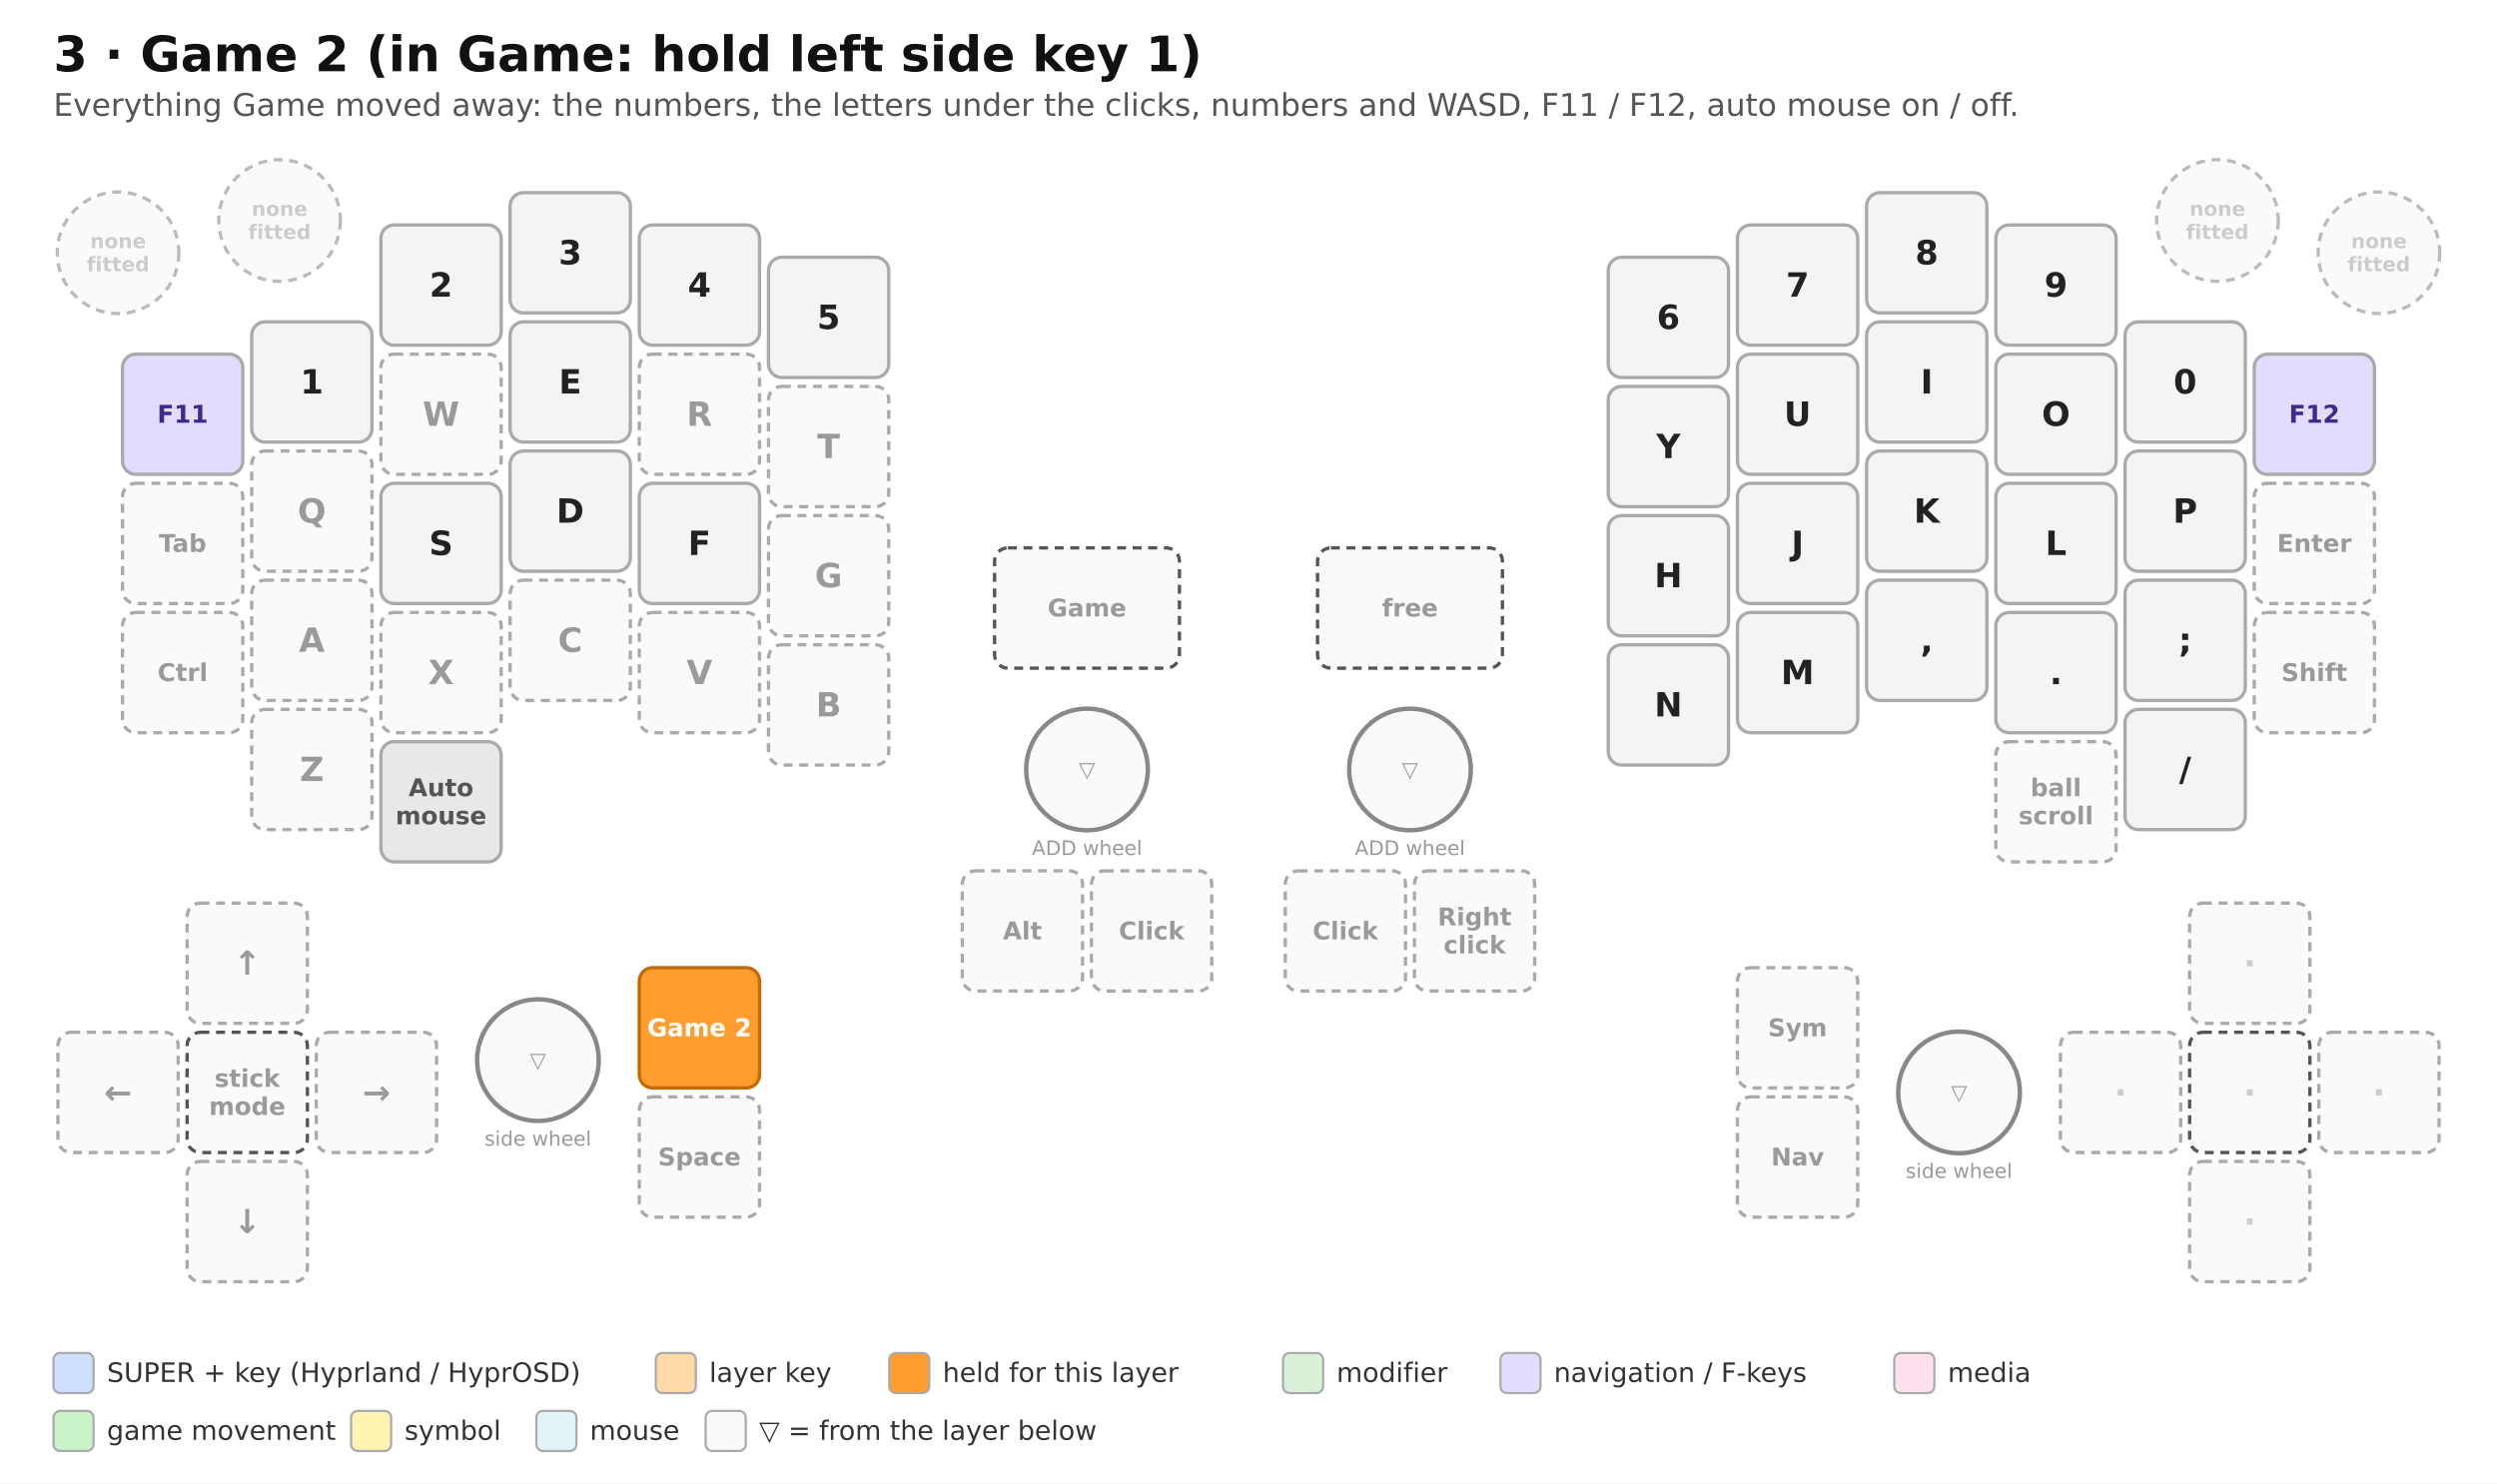
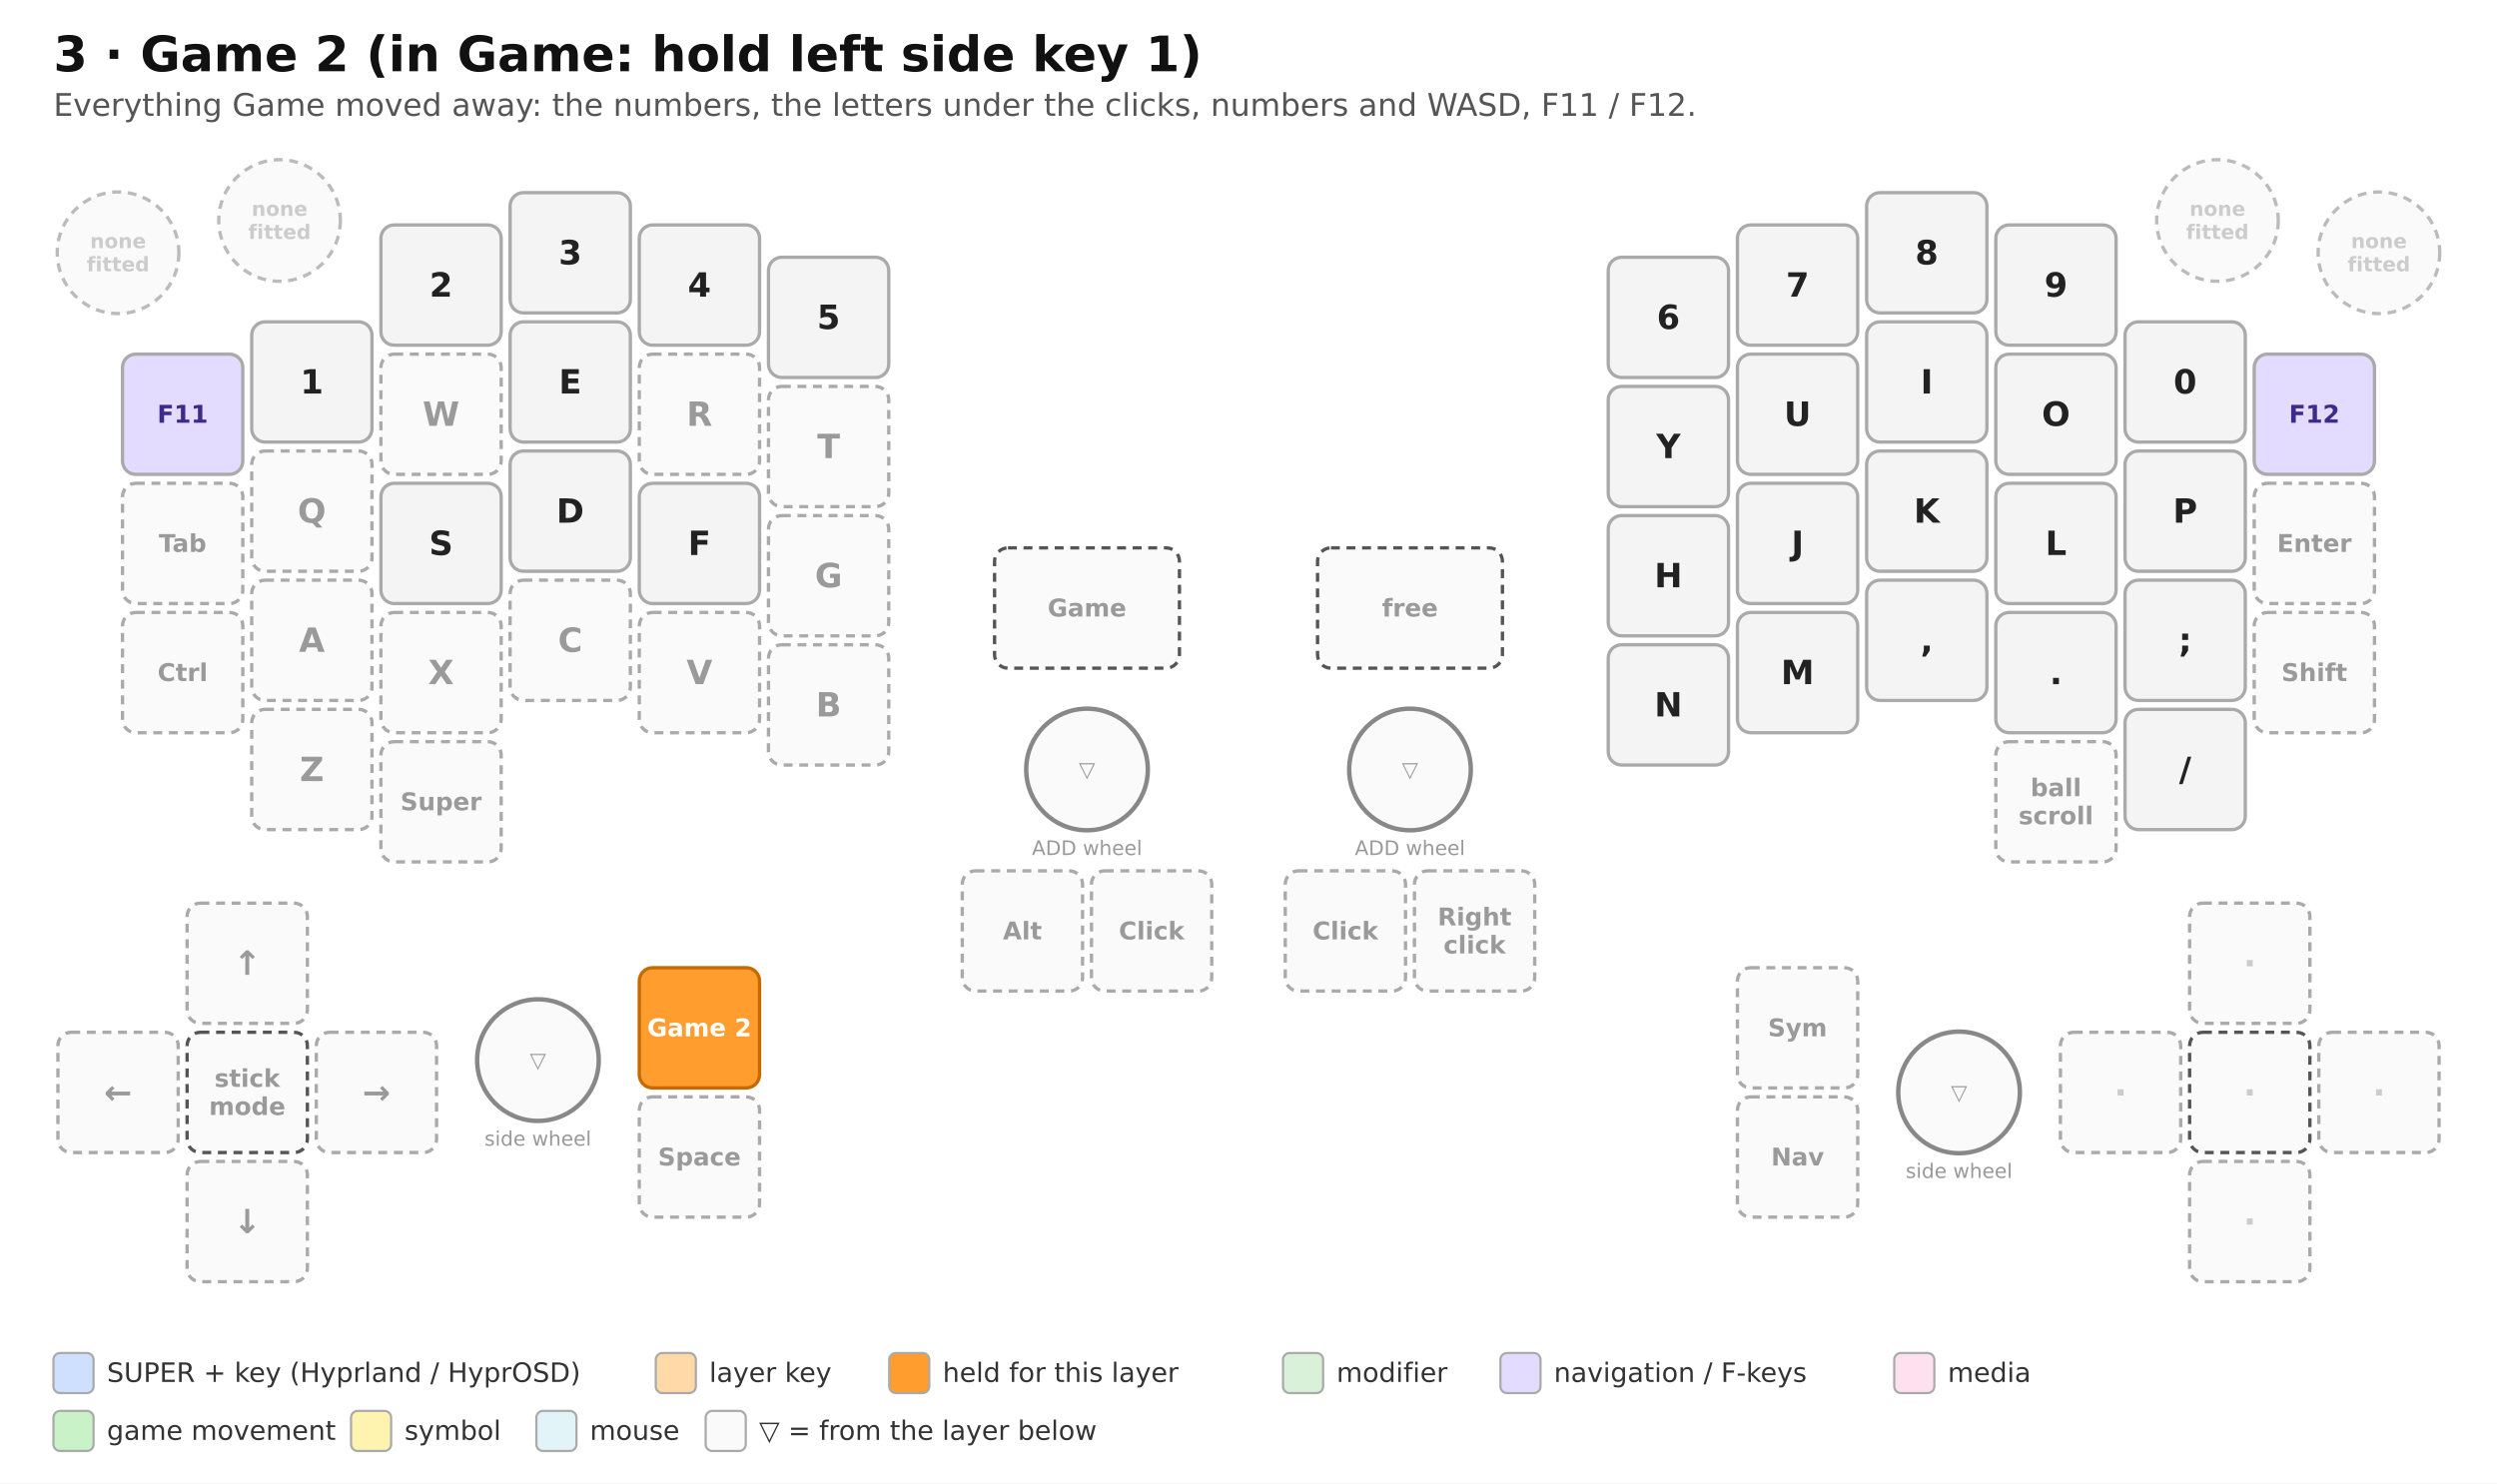
<svg xmlns="http://www.w3.org/2000/svg" width="1121" height="666" font-family="DejaVu Sans, sans-serif">
  <rect width="100%" height="100%" fill="#ffffff" />
  <text x="24" y="32" fill="#111" font-size="22" font-weight="700">3 · Game 2  (in Game: hold left side key 1)</text>
-   <text x="24" y="52" fill="#555" font-size="14">Everything Game moved away: the numbers, the letters under the clicks, numbers and WASD, F11 / F12, auto mouse on / off.</text>
+   <text x="24" y="52" fill="#555" font-size="14">Everything Game moved away: the numbers, the letters under the clicks, numbers and WASD, F11 / F12.</text>
  <circle cx="125.5" cy="99.0" r="27.3" fill="#fafafa" stroke="#bbb" stroke-width="1.5" stroke-dasharray="4 3" />
  <text x="125.5" y="93.8" fill="#ccc" font-size="9" font-weight="600" text-anchor="middle" dominant-baseline="central">none</text>
  <text x="125.5" y="104.2" fill="#ccc" font-size="9" font-weight="600" text-anchor="middle" dominant-baseline="central">fitted</text>
  <circle cx="995.5" cy="99.0" r="27.3" fill="#fafafa" stroke="#bbb" stroke-width="1.5" stroke-dasharray="4 3" />
  <text x="995.5" y="93.8" fill="#ccc" font-size="9" font-weight="600" text-anchor="middle" dominant-baseline="central">none</text>
  <text x="995.5" y="104.2" fill="#ccc" font-size="9" font-weight="600" text-anchor="middle" dominant-baseline="central">fitted</text>
  <circle cx="53.0" cy="113.5" r="27.3" fill="#fafafa" stroke="#bbb" stroke-width="1.5" stroke-dasharray="4 3" />
  <text x="53.0" y="108.3" fill="#ccc" font-size="9" font-weight="600" text-anchor="middle" dominant-baseline="central">none</text>
  <text x="53.0" y="118.7" fill="#ccc" font-size="9" font-weight="600" text-anchor="middle" dominant-baseline="central">fitted</text>
  <rect x="229.0" y="86.5" width="54.0" height="54.0" rx="6" fill="#f4f4f4" stroke="#aaa" stroke-width="1.5" />
  <text x="256.0" y="113.5" fill="#222" font-size="15" font-weight="600" text-anchor="middle" dominant-baseline="central">3</text>
  <rect x="838.0" y="86.5" width="54.0" height="54.0" rx="6" fill="#f4f4f4" stroke="#aaa" stroke-width="1.5" />
  <text x="865.0" y="113.5" fill="#222" font-size="15" font-weight="600" text-anchor="middle" dominant-baseline="central">8</text>
  <circle cx="1068.0" cy="113.5" r="27.3" fill="#fafafa" stroke="#bbb" stroke-width="1.5" stroke-dasharray="4 3" />
  <text x="1068.0" y="108.3" fill="#ccc" font-size="9" font-weight="600" text-anchor="middle" dominant-baseline="central">none</text>
  <text x="1068.0" y="118.7" fill="#ccc" font-size="9" font-weight="600" text-anchor="middle" dominant-baseline="central">fitted</text>
  <rect x="171.0" y="101.0" width="54.0" height="54.0" rx="6" fill="#f4f4f4" stroke="#aaa" stroke-width="1.5" />
  <text x="198.0" y="128.0" fill="#222" font-size="15" font-weight="600" text-anchor="middle" dominant-baseline="central">2</text>
  <rect x="287.0" y="101.0" width="54.0" height="54.0" rx="6" fill="#f4f4f4" stroke="#aaa" stroke-width="1.5" />
  <text x="314.0" y="128.0" fill="#222" font-size="15" font-weight="600" text-anchor="middle" dominant-baseline="central">4</text>
  <rect x="780.0" y="101.0" width="54.0" height="54.0" rx="6" fill="#f4f4f4" stroke="#aaa" stroke-width="1.5" />
  <text x="807.0" y="128.0" fill="#222" font-size="15" font-weight="600" text-anchor="middle" dominant-baseline="central">7</text>
  <rect x="896.0" y="101.0" width="54.0" height="54.0" rx="6" fill="#f4f4f4" stroke="#aaa" stroke-width="1.5" />
  <text x="923.0" y="128.0" fill="#222" font-size="15" font-weight="600" text-anchor="middle" dominant-baseline="central">9</text>
  <rect x="345.0" y="115.5" width="54.0" height="54.0" rx="6" fill="#f4f4f4" stroke="#aaa" stroke-width="1.5" />
  <text x="372.0" y="142.5" fill="#222" font-size="15" font-weight="600" text-anchor="middle" dominant-baseline="central">5</text>
  <rect x="722.0" y="115.5" width="54.0" height="54.0" rx="6" fill="#f4f4f4" stroke="#aaa" stroke-width="1.5" />
  <text x="749.0" y="142.5" fill="#222" font-size="15" font-weight="600" text-anchor="middle" dominant-baseline="central">6</text>
  <rect x="113.0" y="144.5" width="54.0" height="54.0" rx="6" fill="#f4f4f4" stroke="#aaa" stroke-width="1.5" />
  <text x="140.0" y="171.5" fill="#222" font-size="15" font-weight="600" text-anchor="middle" dominant-baseline="central">1</text>
  <rect x="229.0" y="144.5" width="54.0" height="54.0" rx="6" fill="#f4f4f4" stroke="#aaa" stroke-width="1.5" />
  <text x="256.0" y="171.5" fill="#222" font-size="15" font-weight="600" text-anchor="middle" dominant-baseline="central">E</text>
  <rect x="838.0" y="144.5" width="54.0" height="54.0" rx="6" fill="#f4f4f4" stroke="#aaa" stroke-width="1.5" />
  <text x="865.0" y="171.5" fill="#222" font-size="15" font-weight="600" text-anchor="middle" dominant-baseline="central">I</text>
  <rect x="954.0" y="144.5" width="54.0" height="54.0" rx="6" fill="#f4f4f4" stroke="#aaa" stroke-width="1.5" />
  <text x="981.0" y="171.5" fill="#222" font-size="15" font-weight="600" text-anchor="middle" dominant-baseline="central">0</text>
  <rect x="55.0" y="159.0" width="54.0" height="54.0" rx="6" fill="#e3dcff" stroke="#aaa" stroke-width="1.5" />
  <text x="82.0" y="186.0" fill="#3d2a8a" font-size="11" font-weight="600" text-anchor="middle" dominant-baseline="central">F11</text>
  <rect x="171.0" y="159.0" width="54.0" height="54.0" rx="6" fill="#fafafa" stroke="#aaa" stroke-width="1.5" stroke-dasharray="4 3" />
  <text x="198.0" y="186.0" fill="#9a9a9a" font-size="15" font-weight="600" text-anchor="middle" dominant-baseline="central">W</text>
  <rect x="287.0" y="159.0" width="54.0" height="54.0" rx="6" fill="#fafafa" stroke="#aaa" stroke-width="1.5" stroke-dasharray="4 3" />
  <text x="314.0" y="186.0" fill="#9a9a9a" font-size="15" font-weight="600" text-anchor="middle" dominant-baseline="central">R</text>
  <rect x="780.0" y="159.0" width="54.0" height="54.0" rx="6" fill="#f4f4f4" stroke="#aaa" stroke-width="1.5" />
  <text x="807.0" y="186.0" fill="#222" font-size="15" font-weight="600" text-anchor="middle" dominant-baseline="central">U</text>
  <rect x="896.0" y="159.0" width="54.0" height="54.0" rx="6" fill="#f4f4f4" stroke="#aaa" stroke-width="1.5" />
  <text x="923.0" y="186.0" fill="#222" font-size="15" font-weight="600" text-anchor="middle" dominant-baseline="central">O</text>
  <rect x="1012.0" y="159.0" width="54.0" height="54.0" rx="6" fill="#e3dcff" stroke="#aaa" stroke-width="1.5" />
  <text x="1039.0" y="186.0" fill="#3d2a8a" font-size="11" font-weight="600" text-anchor="middle" dominant-baseline="central">F12</text>
  <rect x="345.0" y="173.5" width="54.0" height="54.0" rx="6" fill="#fafafa" stroke="#aaa" stroke-width="1.5" stroke-dasharray="4 3" />
  <text x="372.0" y="200.5" fill="#9a9a9a" font-size="15" font-weight="600" text-anchor="middle" dominant-baseline="central">T</text>
  <rect x="722.0" y="173.5" width="54.0" height="54.0" rx="6" fill="#f4f4f4" stroke="#aaa" stroke-width="1.5" />
  <text x="749.0" y="200.5" fill="#222" font-size="15" font-weight="600" text-anchor="middle" dominant-baseline="central">Y</text>
  <rect x="113.0" y="202.5" width="54.0" height="54.0" rx="6" fill="#fafafa" stroke="#aaa" stroke-width="1.5" stroke-dasharray="4 3" />
  <text x="140.0" y="229.5" fill="#9a9a9a" font-size="15" font-weight="600" text-anchor="middle" dominant-baseline="central">Q</text>
  <rect x="229.0" y="202.5" width="54.0" height="54.0" rx="6" fill="#f4f4f4" stroke="#aaa" stroke-width="1.5" />
  <text x="256.0" y="229.5" fill="#222" font-size="15" font-weight="600" text-anchor="middle" dominant-baseline="central">D</text>
  <rect x="838.0" y="202.5" width="54.0" height="54.0" rx="6" fill="#f4f4f4" stroke="#aaa" stroke-width="1.5" />
  <text x="865.0" y="229.5" fill="#222" font-size="15" font-weight="600" text-anchor="middle" dominant-baseline="central">K</text>
  <rect x="954.0" y="202.5" width="54.0" height="54.0" rx="6" fill="#f4f4f4" stroke="#aaa" stroke-width="1.5" />
  <text x="981.0" y="229.5" fill="#222" font-size="15" font-weight="600" text-anchor="middle" dominant-baseline="central">P</text>
  <rect x="55.0" y="217.0" width="54.0" height="54.0" rx="6" fill="#fafafa" stroke="#aaa" stroke-width="1.5" stroke-dasharray="4 3" />
  <text x="82.0" y="244.0" fill="#9a9a9a" font-size="11" font-weight="600" text-anchor="middle" dominant-baseline="central">Tab</text>
  <rect x="171.0" y="217.0" width="54.0" height="54.0" rx="6" fill="#f4f4f4" stroke="#aaa" stroke-width="1.5" />
  <text x="198.0" y="244.0" fill="#222" font-size="15" font-weight="600" text-anchor="middle" dominant-baseline="central">S</text>
  <rect x="287.0" y="217.0" width="54.0" height="54.0" rx="6" fill="#f4f4f4" stroke="#aaa" stroke-width="1.5" />
  <text x="314.0" y="244.0" fill="#222" font-size="15" font-weight="600" text-anchor="middle" dominant-baseline="central">F</text>
  <rect x="780.0" y="217.0" width="54.0" height="54.0" rx="6" fill="#f4f4f4" stroke="#aaa" stroke-width="1.5" />
  <text x="807.0" y="244.0" fill="#222" font-size="15" font-weight="600" text-anchor="middle" dominant-baseline="central">J</text>
  <rect x="896.0" y="217.0" width="54.0" height="54.0" rx="6" fill="#f4f4f4" stroke="#aaa" stroke-width="1.5" />
  <text x="923.0" y="244.0" fill="#222" font-size="15" font-weight="600" text-anchor="middle" dominant-baseline="central">L</text>
  <rect x="1012.0" y="217.0" width="54.0" height="54.0" rx="6" fill="#fafafa" stroke="#aaa" stroke-width="1.5" stroke-dasharray="4 3" />
  <text x="1039.0" y="244.0" fill="#9a9a9a" font-size="11" font-weight="600" text-anchor="middle" dominant-baseline="central">Enter</text>
  <rect x="345.0" y="231.5" width="54.0" height="54.0" rx="6" fill="#fafafa" stroke="#aaa" stroke-width="1.5" stroke-dasharray="4 3" />
  <text x="372.0" y="258.5" fill="#9a9a9a" font-size="15" font-weight="600" text-anchor="middle" dominant-baseline="central">G</text>
  <rect x="722.0" y="231.5" width="54.0" height="54.0" rx="6" fill="#f4f4f4" stroke="#aaa" stroke-width="1.5" />
  <text x="749.0" y="258.5" fill="#222" font-size="15" font-weight="600" text-anchor="middle" dominant-baseline="central">H</text>
  <rect x="446.5" y="246.0" width="83.0" height="54.0" rx="6" fill="#fafafa" stroke="#555" stroke-width="1.5" stroke-dasharray="4 3" />
  <text x="488.0" y="273.0" fill="#9a9a9a" font-size="11" font-weight="600" text-anchor="middle" dominant-baseline="central">Game</text>
  <rect x="591.5" y="246.0" width="83.0" height="54.0" rx="6" fill="#fafafa" stroke="#555" stroke-width="1.5" stroke-dasharray="4 3" />
  <text x="633.0" y="273.0" fill="#9a9a9a" font-size="11" font-weight="600" text-anchor="middle" dominant-baseline="central">free</text>
  <rect x="113.0" y="260.5" width="54.0" height="54.0" rx="6" fill="#fafafa" stroke="#aaa" stroke-width="1.5" stroke-dasharray="4 3" />
  <text x="140.0" y="287.5" fill="#9a9a9a" font-size="15" font-weight="600" text-anchor="middle" dominant-baseline="central">A</text>
  <rect x="229.0" y="260.5" width="54.0" height="54.0" rx="6" fill="#fafafa" stroke="#aaa" stroke-width="1.5" stroke-dasharray="4 3" />
  <text x="256.0" y="287.5" fill="#9a9a9a" font-size="15" font-weight="600" text-anchor="middle" dominant-baseline="central">C</text>
  <rect x="838.0" y="260.5" width="54.0" height="54.0" rx="6" fill="#f4f4f4" stroke="#aaa" stroke-width="1.5" />
  <text x="865.0" y="287.5" fill="#222" font-size="15" font-weight="600" text-anchor="middle" dominant-baseline="central">,</text>
  <rect x="954.0" y="260.5" width="54.0" height="54.0" rx="6" fill="#f4f4f4" stroke="#aaa" stroke-width="1.5" />
  <text x="981.0" y="287.5" fill="#222" font-size="15" font-weight="600" text-anchor="middle" dominant-baseline="central">;</text>
  <rect x="55.0" y="275.0" width="54.0" height="54.0" rx="6" fill="#fafafa" stroke="#aaa" stroke-width="1.5" stroke-dasharray="4 3" />
  <text x="82.0" y="302.0" fill="#9a9a9a" font-size="11" font-weight="600" text-anchor="middle" dominant-baseline="central">Ctrl</text>
  <rect x="171.0" y="275.0" width="54.0" height="54.0" rx="6" fill="#fafafa" stroke="#aaa" stroke-width="1.5" stroke-dasharray="4 3" />
  <text x="198.0" y="302.0" fill="#9a9a9a" font-size="15" font-weight="600" text-anchor="middle" dominant-baseline="central">X</text>
  <rect x="287.0" y="275.0" width="54.0" height="54.0" rx="6" fill="#fafafa" stroke="#aaa" stroke-width="1.5" stroke-dasharray="4 3" />
  <text x="314.0" y="302.0" fill="#9a9a9a" font-size="15" font-weight="600" text-anchor="middle" dominant-baseline="central">V</text>
  <rect x="780.0" y="275.0" width="54.0" height="54.0" rx="6" fill="#f4f4f4" stroke="#aaa" stroke-width="1.5" />
  <text x="807.0" y="302.0" fill="#222" font-size="15" font-weight="600" text-anchor="middle" dominant-baseline="central">M</text>
  <rect x="896.0" y="275.0" width="54.0" height="54.0" rx="6" fill="#f4f4f4" stroke="#aaa" stroke-width="1.5" />
  <text x="923.0" y="302.0" fill="#222" font-size="15" font-weight="600" text-anchor="middle" dominant-baseline="central">.</text>
  <rect x="1012.0" y="275.0" width="54.0" height="54.0" rx="6" fill="#fafafa" stroke="#aaa" stroke-width="1.5" stroke-dasharray="4 3" />
  <text x="1039.0" y="302.0" fill="#9a9a9a" font-size="11" font-weight="600" text-anchor="middle" dominant-baseline="central">Shift</text>
  <rect x="345.0" y="289.5" width="54.0" height="54.0" rx="6" fill="#fafafa" stroke="#aaa" stroke-width="1.5" stroke-dasharray="4 3" />
  <text x="372.0" y="316.5" fill="#9a9a9a" font-size="15" font-weight="600" text-anchor="middle" dominant-baseline="central">B</text>
  <rect x="722.0" y="289.5" width="54.0" height="54.0" rx="6" fill="#f4f4f4" stroke="#aaa" stroke-width="1.5" />
  <text x="749.0" y="316.5" fill="#222" font-size="15" font-weight="600" text-anchor="middle" dominant-baseline="central">N</text>
  <rect x="113.0" y="318.5" width="54.0" height="54.0" rx="6" fill="#fafafa" stroke="#aaa" stroke-width="1.5" stroke-dasharray="4 3" />
  <text x="140.0" y="345.5" fill="#9a9a9a" font-size="15" font-weight="600" text-anchor="middle" dominant-baseline="central">Z</text>
  <circle cx="488.0" cy="345.5" r="27.3" fill="#fafafa" stroke="#888" stroke-width="2" />
  <text x="488.0" y="345.5" fill="#9a9a9a" font-size="9.5" font-weight="600" text-anchor="middle" dominant-baseline="central">▽</text>
  <text x="488.0" y="380.8" fill="#999" font-size="9" font-weight="400" text-anchor="middle" dominant-baseline="central">ADD wheel</text>
  <circle cx="633.0" cy="345.5" r="27.3" fill="#fafafa" stroke="#888" stroke-width="2" />
  <text x="633.0" y="345.5" fill="#9a9a9a" font-size="9.5" font-weight="600" text-anchor="middle" dominant-baseline="central">▽</text>
  <text x="633.0" y="380.8" fill="#999" font-size="9" font-weight="400" text-anchor="middle" dominant-baseline="central">ADD wheel</text>
  <rect x="954.0" y="318.5" width="54.0" height="54.0" rx="6" fill="#f4f4f4" stroke="#aaa" stroke-width="1.5" />
  <text x="981.0" y="345.5" fill="#222" font-size="15" font-weight="600" text-anchor="middle" dominant-baseline="central">/</text>
-   <rect x="171.0" y="333.0" width="54.0" height="54.0" rx="6" fill="#e8e8e8" stroke="#aaa" stroke-width="1.5" />
-   <text x="198.0" y="353.7" fill="#555" font-size="11" font-weight="600" text-anchor="middle" dominant-baseline="central">Auto</text>
-   <text x="198.0" y="366.3" fill="#555" font-size="11" font-weight="600" text-anchor="middle" dominant-baseline="central">mouse</text>
+   <rect x="171.0" y="333.0" width="54.0" height="54.0" rx="6" fill="#fafafa" stroke="#aaa" stroke-width="1.5" stroke-dasharray="4 3" />
+   <text x="198.0" y="360.0" fill="#9a9a9a" font-size="11" font-weight="600" text-anchor="middle" dominant-baseline="central">Super</text>
  <rect x="896.0" y="333.0" width="54.0" height="54.0" rx="6" fill="#fafafa" stroke="#aaa" stroke-width="1.5" stroke-dasharray="4 3" />
  <text x="923.0" y="353.7" fill="#9a9a9a" font-size="11" font-weight="600" text-anchor="middle" dominant-baseline="central">ball</text>
  <text x="923.0" y="366.3" fill="#9a9a9a" font-size="11" font-weight="600" text-anchor="middle" dominant-baseline="central">scroll</text>
  <rect x="432.0" y="391.0" width="54.0" height="54.0" rx="6" fill="#fafafa" stroke="#aaa" stroke-width="1.5" stroke-dasharray="4 3" />
  <text x="459.0" y="418.0" fill="#9a9a9a" font-size="11" font-weight="600" text-anchor="middle" dominant-baseline="central">Alt</text>
  <rect x="490.0" y="391.0" width="54.0" height="54.0" rx="6" fill="#fafafa" stroke="#aaa" stroke-width="1.5" stroke-dasharray="4 3" />
  <text x="517.0" y="418.0" fill="#9a9a9a" font-size="11" font-weight="600" text-anchor="middle" dominant-baseline="central">Click</text>
  <rect x="577.0" y="391.0" width="54.0" height="54.0" rx="6" fill="#fafafa" stroke="#aaa" stroke-width="1.5" stroke-dasharray="4 3" />
  <text x="604.0" y="418.0" fill="#9a9a9a" font-size="11" font-weight="600" text-anchor="middle" dominant-baseline="central">Click</text>
  <rect x="635.0" y="391.0" width="54.0" height="54.0" rx="6" fill="#fafafa" stroke="#aaa" stroke-width="1.5" stroke-dasharray="4 3" />
  <text x="662.0" y="411.7" fill="#9a9a9a" font-size="11" font-weight="600" text-anchor="middle" dominant-baseline="central">Right</text>
  <text x="662.0" y="424.3" fill="#9a9a9a" font-size="11" font-weight="600" text-anchor="middle" dominant-baseline="central">click</text>
  <rect x="84.0" y="405.5" width="54.0" height="54.0" rx="6" fill="#fafafa" stroke="#aaa" stroke-width="1.5" stroke-dasharray="4 3" />
  <text x="111.0" y="432.5" fill="#9a9a9a" font-size="15" font-weight="600" text-anchor="middle" dominant-baseline="central">↑</text>
  <rect x="983.0" y="405.5" width="54.0" height="54.0" rx="6" fill="#fafafa" stroke="#aaa" stroke-width="1.5" stroke-dasharray="4 3" />
  <text x="1010.0" y="432.5" fill="#ccc" font-size="15" font-weight="600" text-anchor="middle" dominant-baseline="central">·</text>
  <rect x="287.0" y="434.5" width="54.0" height="54.0" rx="6" fill="#ff9d2e" stroke="#c46a00" stroke-width="1.5" />
  <text x="314.0" y="461.5" fill="#fff" font-size="11" font-weight="600" text-anchor="middle" dominant-baseline="central">Game 2</text>
  <rect x="780.0" y="434.5" width="54.0" height="54.0" rx="6" fill="#fafafa" stroke="#aaa" stroke-width="1.5" stroke-dasharray="4 3" />
  <text x="807.0" y="461.5" fill="#9a9a9a" font-size="11" font-weight="600" text-anchor="middle" dominant-baseline="central">Sym</text>
  <circle cx="241.5" cy="476.0" r="27.3" fill="#fafafa" stroke="#888" stroke-width="2" />
  <text x="241.5" y="476.0" fill="#9a9a9a" font-size="9.5" font-weight="600" text-anchor="middle" dominant-baseline="central">▽</text>
  <text x="241.5" y="511.3" fill="#999" font-size="9" font-weight="400" text-anchor="middle" dominant-baseline="central">side wheel</text>
  <rect x="26.0" y="463.5" width="54.0" height="54.0" rx="6" fill="#fafafa" stroke="#aaa" stroke-width="1.5" stroke-dasharray="4 3" />
  <text x="53.0" y="490.5" fill="#9a9a9a" font-size="15" font-weight="600" text-anchor="middle" dominant-baseline="central">←</text>
  <rect x="84.0" y="463.5" width="54.0" height="54.0" rx="6" fill="#fafafa" stroke="#555" stroke-width="1.5" stroke-dasharray="4 3" />
  <text x="111.0" y="484.2" fill="#9a9a9a" font-size="11" font-weight="600" text-anchor="middle" dominant-baseline="central">stick</text>
  <text x="111.0" y="496.8" fill="#9a9a9a" font-size="11" font-weight="600" text-anchor="middle" dominant-baseline="central">mode</text>
  <rect x="142.0" y="463.5" width="54.0" height="54.0" rx="6" fill="#fafafa" stroke="#aaa" stroke-width="1.5" stroke-dasharray="4 3" />
  <text x="169.0" y="490.5" fill="#9a9a9a" font-size="15" font-weight="600" text-anchor="middle" dominant-baseline="central">→</text>
  <circle cx="879.5" cy="490.5" r="27.3" fill="#fafafa" stroke="#888" stroke-width="2" />
  <text x="879.5" y="490.5" fill="#9a9a9a" font-size="9.5" font-weight="600" text-anchor="middle" dominant-baseline="central">▽</text>
  <text x="879.5" y="525.8" fill="#999" font-size="9" font-weight="400" text-anchor="middle" dominant-baseline="central">side wheel</text>
  <rect x="925.0" y="463.5" width="54.0" height="54.0" rx="6" fill="#fafafa" stroke="#aaa" stroke-width="1.5" stroke-dasharray="4 3" />
  <text x="952.0" y="490.5" fill="#ccc" font-size="15" font-weight="600" text-anchor="middle" dominant-baseline="central">·</text>
  <rect x="983.0" y="463.5" width="54.0" height="54.0" rx="6" fill="#fafafa" stroke="#555" stroke-width="1.5" stroke-dasharray="4 3" />
  <text x="1010.0" y="490.5" fill="#ccc" font-size="15" font-weight="600" text-anchor="middle" dominant-baseline="central">·</text>
  <rect x="1041.0" y="463.5" width="54.0" height="54.0" rx="6" fill="#fafafa" stroke="#aaa" stroke-width="1.5" stroke-dasharray="4 3" />
  <text x="1068.0" y="490.5" fill="#ccc" font-size="15" font-weight="600" text-anchor="middle" dominant-baseline="central">·</text>
  <rect x="287.0" y="492.5" width="54.0" height="54.0" rx="6" fill="#fafafa" stroke="#aaa" stroke-width="1.5" stroke-dasharray="4 3" />
  <text x="314.0" y="519.5" fill="#9a9a9a" font-size="11" font-weight="600" text-anchor="middle" dominant-baseline="central">Space</text>
  <rect x="780.0" y="492.5" width="54.0" height="54.0" rx="6" fill="#fafafa" stroke="#aaa" stroke-width="1.5" stroke-dasharray="4 3" />
  <text x="807.0" y="519.5" fill="#9a9a9a" font-size="11" font-weight="600" text-anchor="middle" dominant-baseline="central">Nav</text>
  <rect x="84.0" y="521.5" width="54.0" height="54.0" rx="6" fill="#fafafa" stroke="#aaa" stroke-width="1.5" stroke-dasharray="4 3" />
  <text x="111.0" y="548.5" fill="#9a9a9a" font-size="15" font-weight="600" text-anchor="middle" dominant-baseline="central">↓</text>
  <rect x="983.0" y="521.5" width="54.0" height="54.0" rx="6" fill="#fafafa" stroke="#aaa" stroke-width="1.5" stroke-dasharray="4 3" />
  <text x="1010.0" y="548.5" fill="#ccc" font-size="15" font-weight="600" text-anchor="middle" dominant-baseline="central">·</text>
  <rect x="24" y="607.5" width="18" height="18" rx="3" fill="#cfe0ff" stroke="#aaa" />
  <text x="48" y="620.5" font-size="12" fill="#333">SUPER + key (Hyprland / HyprOSD)</text>
  <rect x="294.4" y="607.5" width="18" height="18" rx="3" fill="#ffd9a8" stroke="#aaa" />
  <text x="318.4" y="620.5" font-size="12" fill="#333">layer key</text>
  <rect x="399.2" y="607.5" width="18" height="18" rx="3" fill="#ff9d2e" stroke="#aaa" />
  <text x="423.2" y="620.5" font-size="12" fill="#333">held for this layer</text>
  <rect x="576.0" y="607.5" width="18" height="18" rx="3" fill="#d9f0d9" stroke="#aaa" />
  <text x="600.0" y="620.5" font-size="12" fill="#333">modifier</text>
  <rect x="673.6" y="607.5" width="18" height="18" rx="3" fill="#e3dcff" stroke="#aaa" />
  <text x="697.6" y="620.5" font-size="12" fill="#333">navigation / F-keys</text>
  <rect x="850.4" y="607.5" width="18" height="18" rx="3" fill="#ffe0ef" stroke="#aaa" />
  <text x="874.4" y="620.5" font-size="12" fill="#333">media</text>
  <rect x="24" y="633.5" width="18" height="18" rx="3" fill="#c9f2c9" stroke="#aaa" />
  <text x="48" y="646.5" font-size="12" fill="#333">game movement</text>
  <rect x="157.6" y="633.5" width="18" height="18" rx="3" fill="#fff3b0" stroke="#aaa" />
  <text x="181.6" y="646.5" font-size="12" fill="#333">symbol</text>
  <rect x="240.8" y="633.5" width="18" height="18" rx="3" fill="#e2f4f7" stroke="#aaa" />
  <text x="264.8" y="646.5" font-size="12" fill="#333">mouse</text>
  <rect x="316.8" y="633.5" width="18" height="18" rx="3" fill="#fafafa" stroke="#aaa" />
  <text x="340.8" y="646.5" font-size="12" fill="#333">▽ = from the layer below</text>
</svg>
